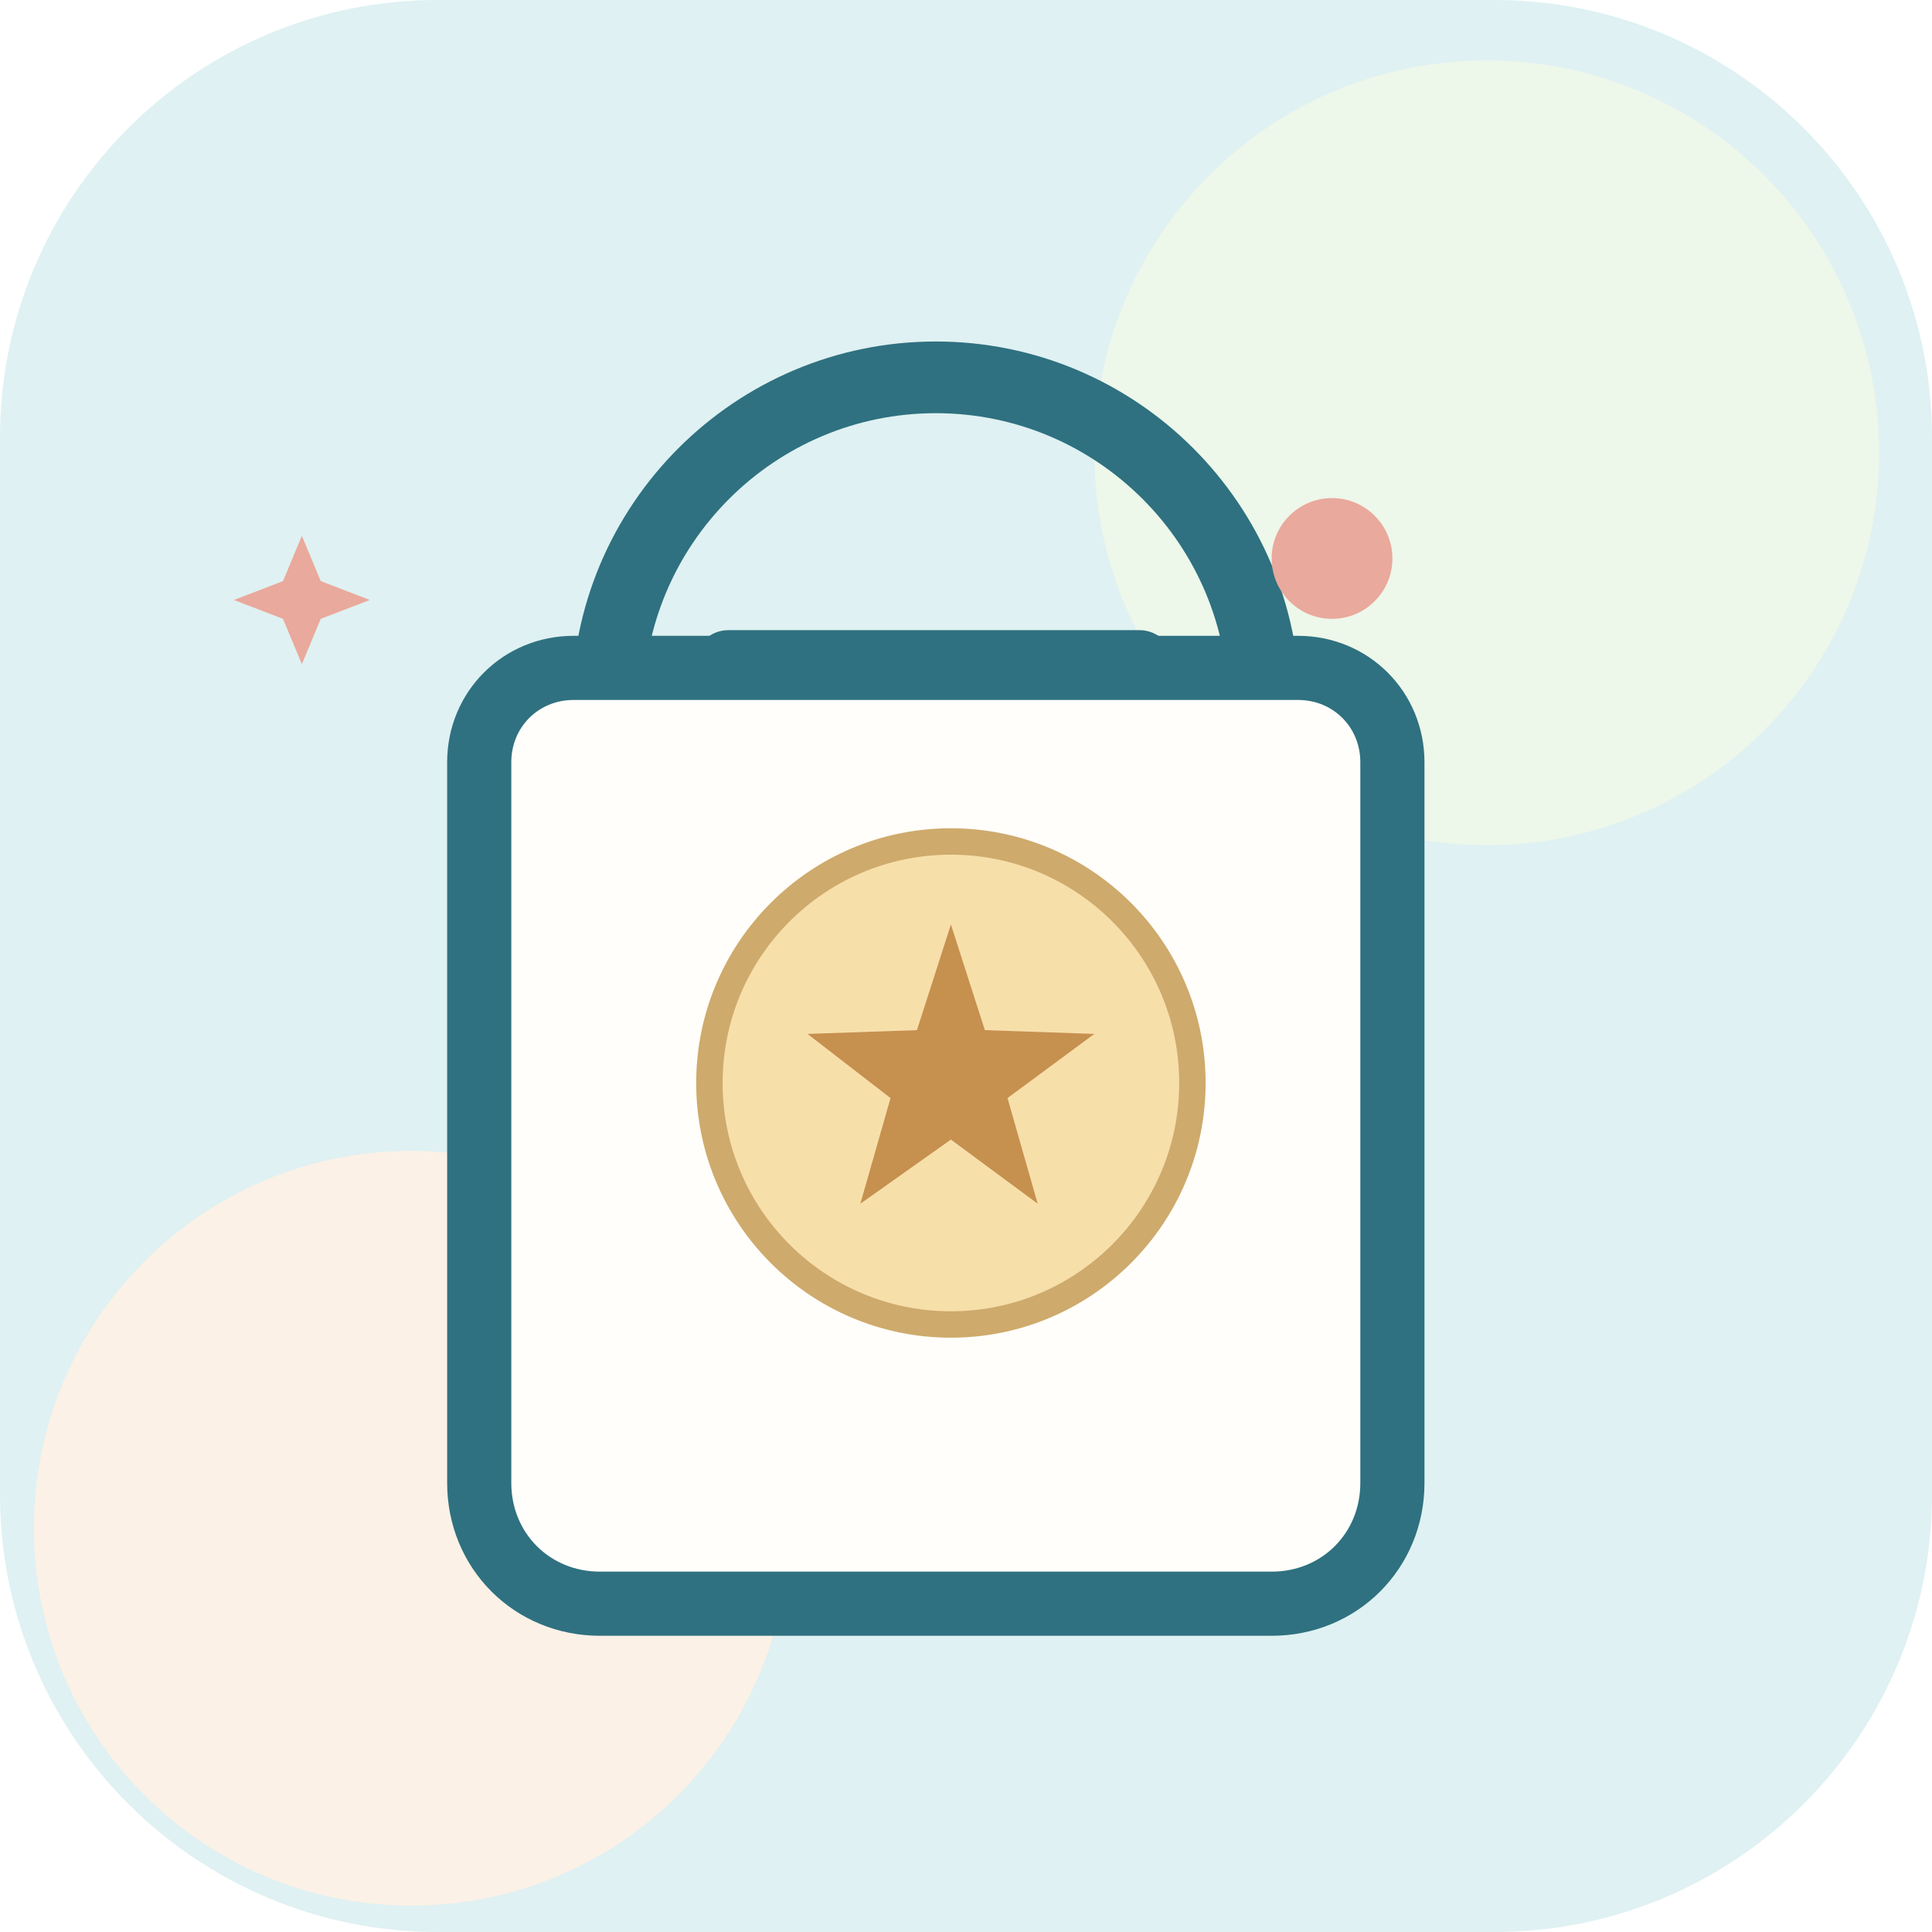
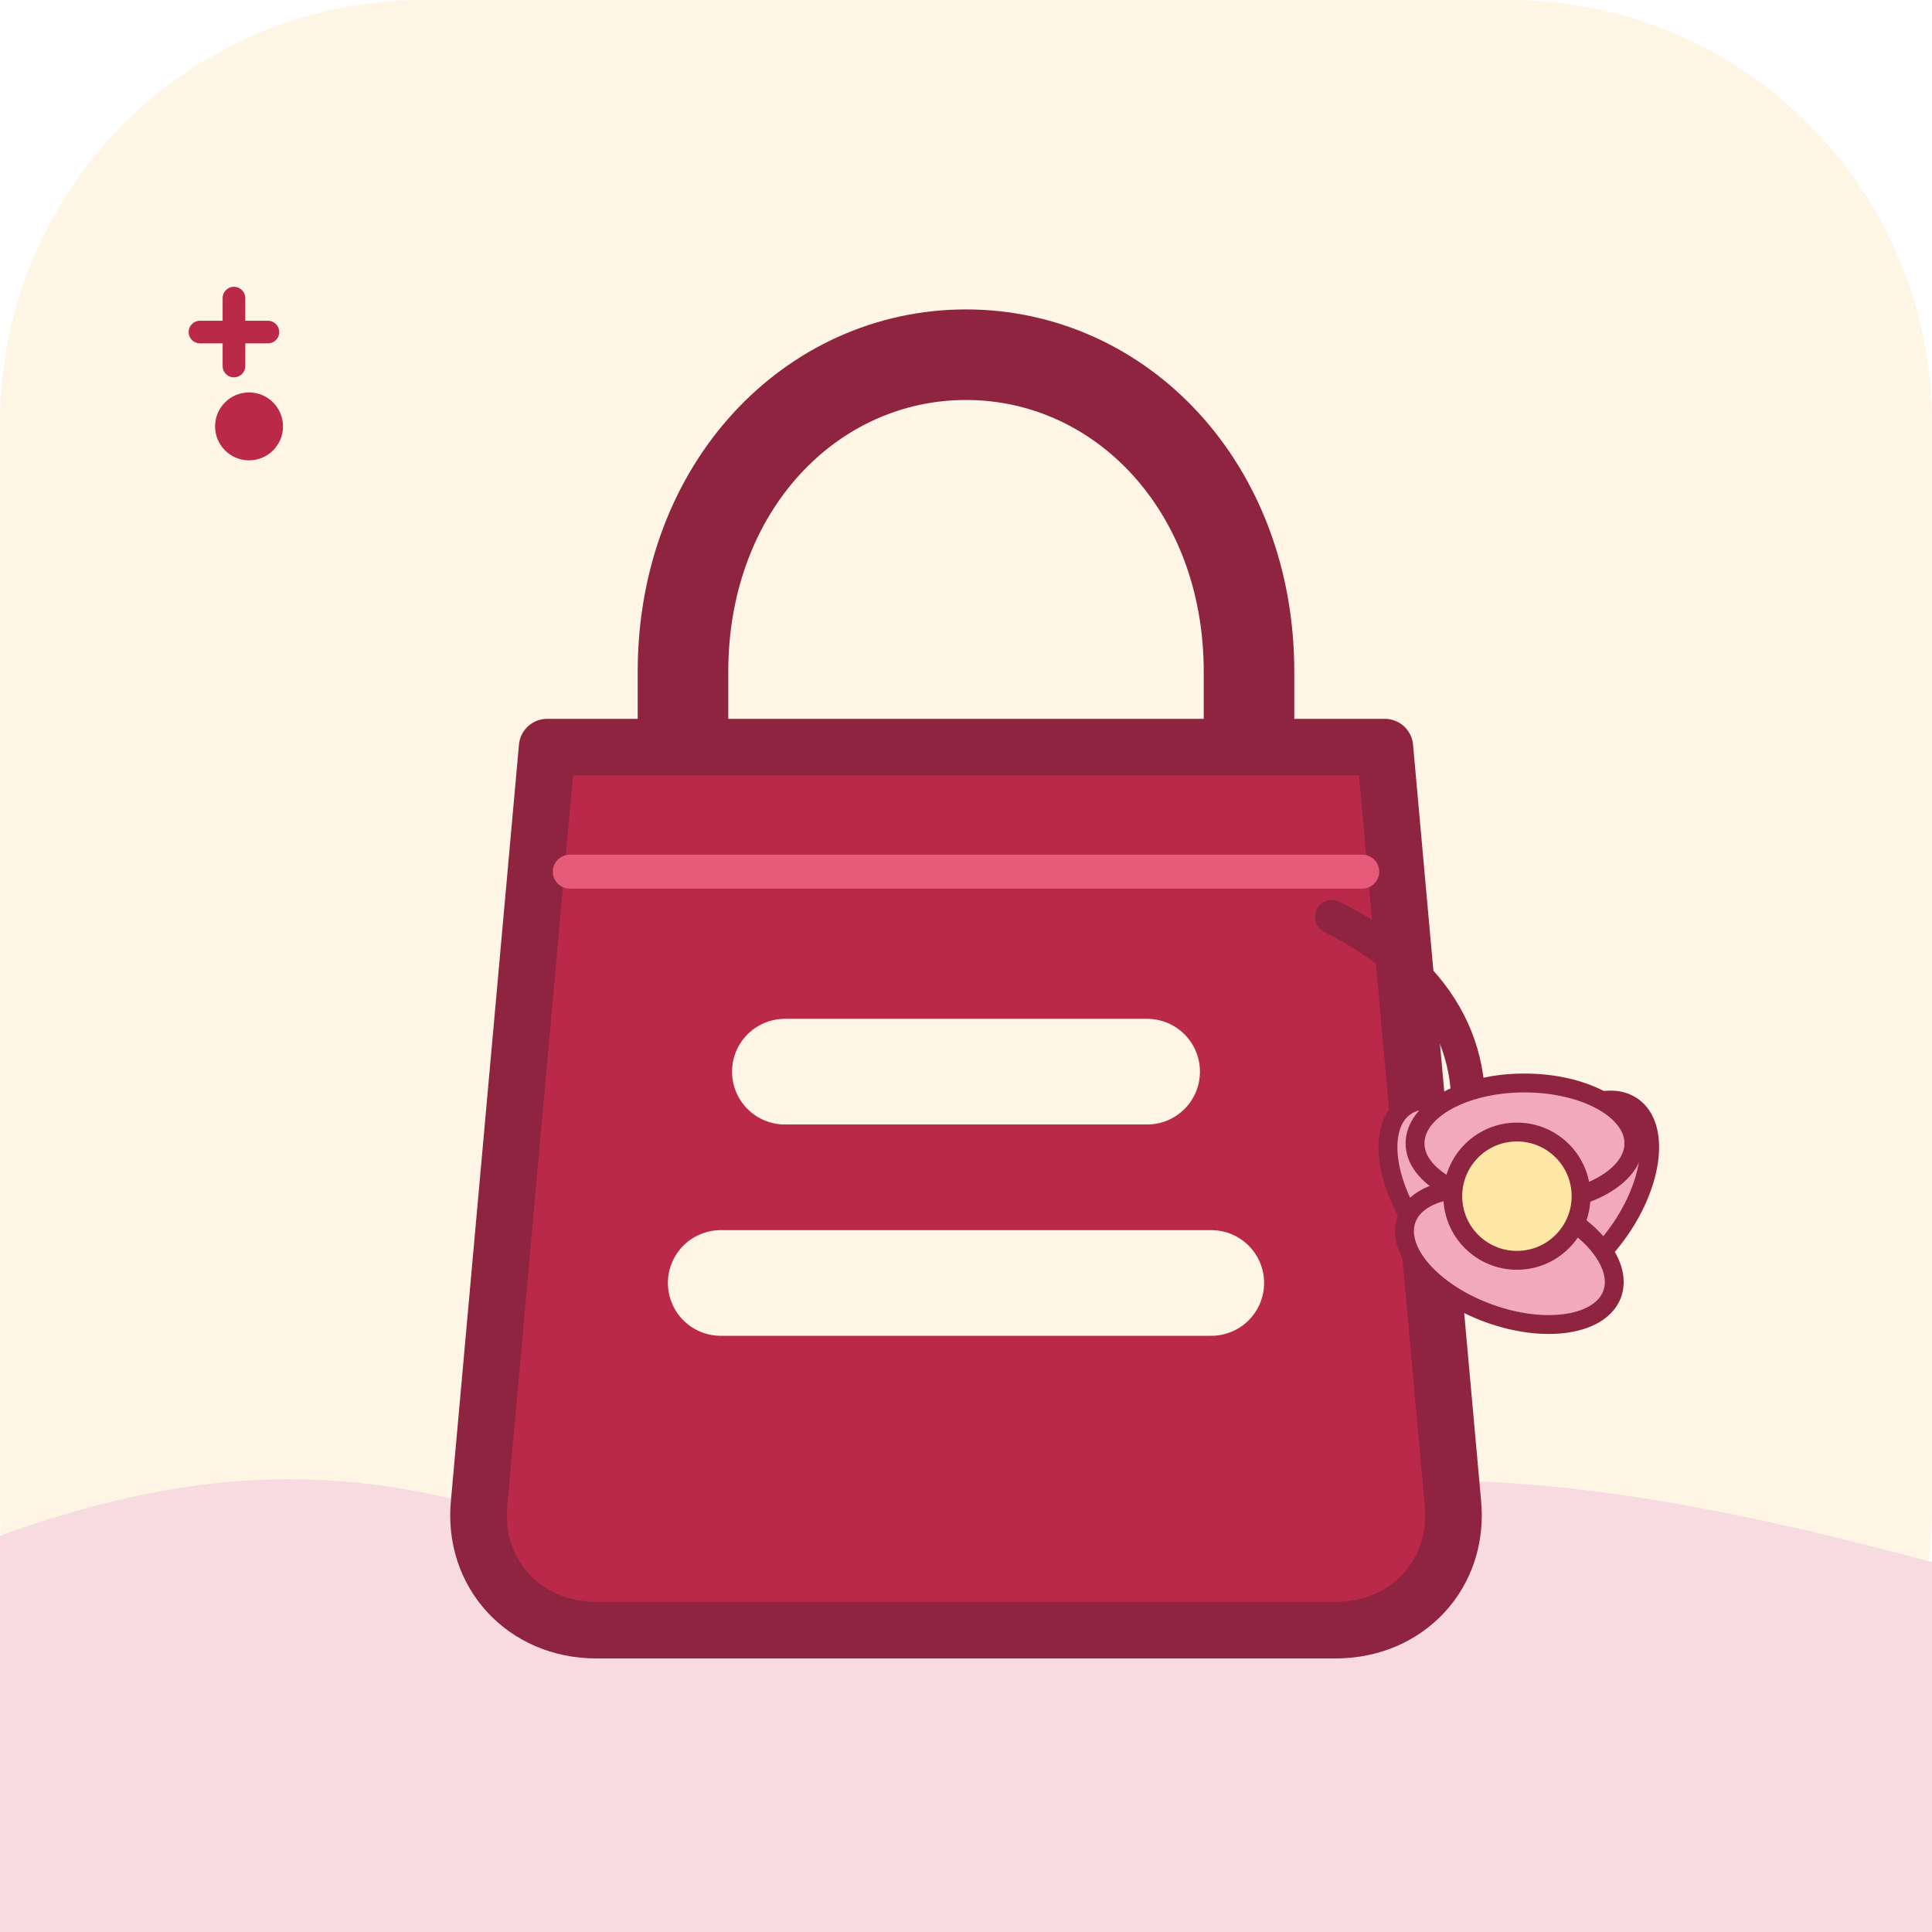
- <svg xmlns="http://www.w3.org/2000/svg" viewBox="0 0 512 512">
-   <rect width="512" height="512" rx="116" fill="#dff1f2" />
-   <circle cx="394" cy="120" r="104" fill="#eef7e9" opacity=".9" />
-   <circle cx="109" cy="405" r="100" fill="#fff1e5" opacity=".9" />
-   <path d="M161 187c0-48 39-87 87-87s87 39 87 87" fill="none" stroke="#2f7180" stroke-width="19" stroke-linecap="round" />
-   <path d="M127 202c0-14 11-25 25-25h192c14 0 25 11 25 25v191c0 18-14 32-32 32H159c-18 0-32-14-32-32V202Z" fill="#fffefa" stroke="#2f7180" stroke-width="17" />
-   <path d="M193 176h109" stroke="#2f7180" stroke-width="18" stroke-linecap="round" />
-   <circle cx="252" cy="287" r="64" fill="#f7dfaa" stroke="#ceaa6c" stroke-width="7" />
-   <path d="m252 245 9 28 29 1-23 17 8 28-23-17-24 17 8-28-22-17 29-1 9-28Z" fill="#c6904f" />
-   <circle cx="353" cy="148" r="16" fill="#e9a99c" />
-   <path d="m80 142 5 12 13 5-13 5-5 12-5-12-13-5 13-5 5-12Z" fill="#e9a99c" />
+ <svg xmlns="http://www.w3.org/2000/svg" viewBox="0 0 512 512" role="img" aria-label="二姐杂货铺小金库">
+   <rect width="512" height="512" rx="112" fill="#fff5e5" />
+   <path d="M0 407c55-20 99-20 151 0s99 20 151 0 107-21 210 7v98H0Z" fill="#f7dbe1" />
+   <path d="M181 213v-35c0-49 34-84 75-84s75 35 75 84v35" fill="none" stroke="#8f2441" stroke-width="24" stroke-linecap="round" />
+   <path d="M145 198h222l18 200c2 19-12 34-31 34H158c-19 0-33-15-31-34Z" fill="#ba284a" stroke="#8f2441" stroke-width="15" stroke-linejoin="round" />
+   <path d="M151 231h210" stroke="#e65b79" stroke-width="9" stroke-linecap="round" />
+   <path d="M208 284h96M191 340h130" fill="none" stroke="#fff5e5" stroke-width="28" stroke-linecap="round" />
+   <path d="M353 243c28 14 40 35 35 61" fill="none" stroke="#8f2441" stroke-width="9" stroke-linecap="round" />
+   <g fill="#f2aabb" stroke="#8f2441" stroke-width="5">
+     <ellipse cx="389" cy="317" rx="16" ry="29" transform="rotate(-35 389 317)" />
+     <ellipse cx="416" cy="317" rx="16" ry="29" transform="rotate(35 416 317)" />
+     <ellipse cx="400" cy="333" rx="16" ry="29" transform="rotate(110 400 333)" />
+     <ellipse cx="404" cy="303" rx="16" ry="29" transform="rotate(90 404 303)" />
+   </g>
+   <circle cx="402" cy="317" r="17" fill="#ffe8a6" stroke="#8f2441" stroke-width="5" />
+   <circle cx="66" cy="113" r="9" fill="#ba284a" />
+   <path d="M62 79v18M53 88h18" stroke="#ba284a" stroke-width="6" stroke-linecap="round" />
</svg>
